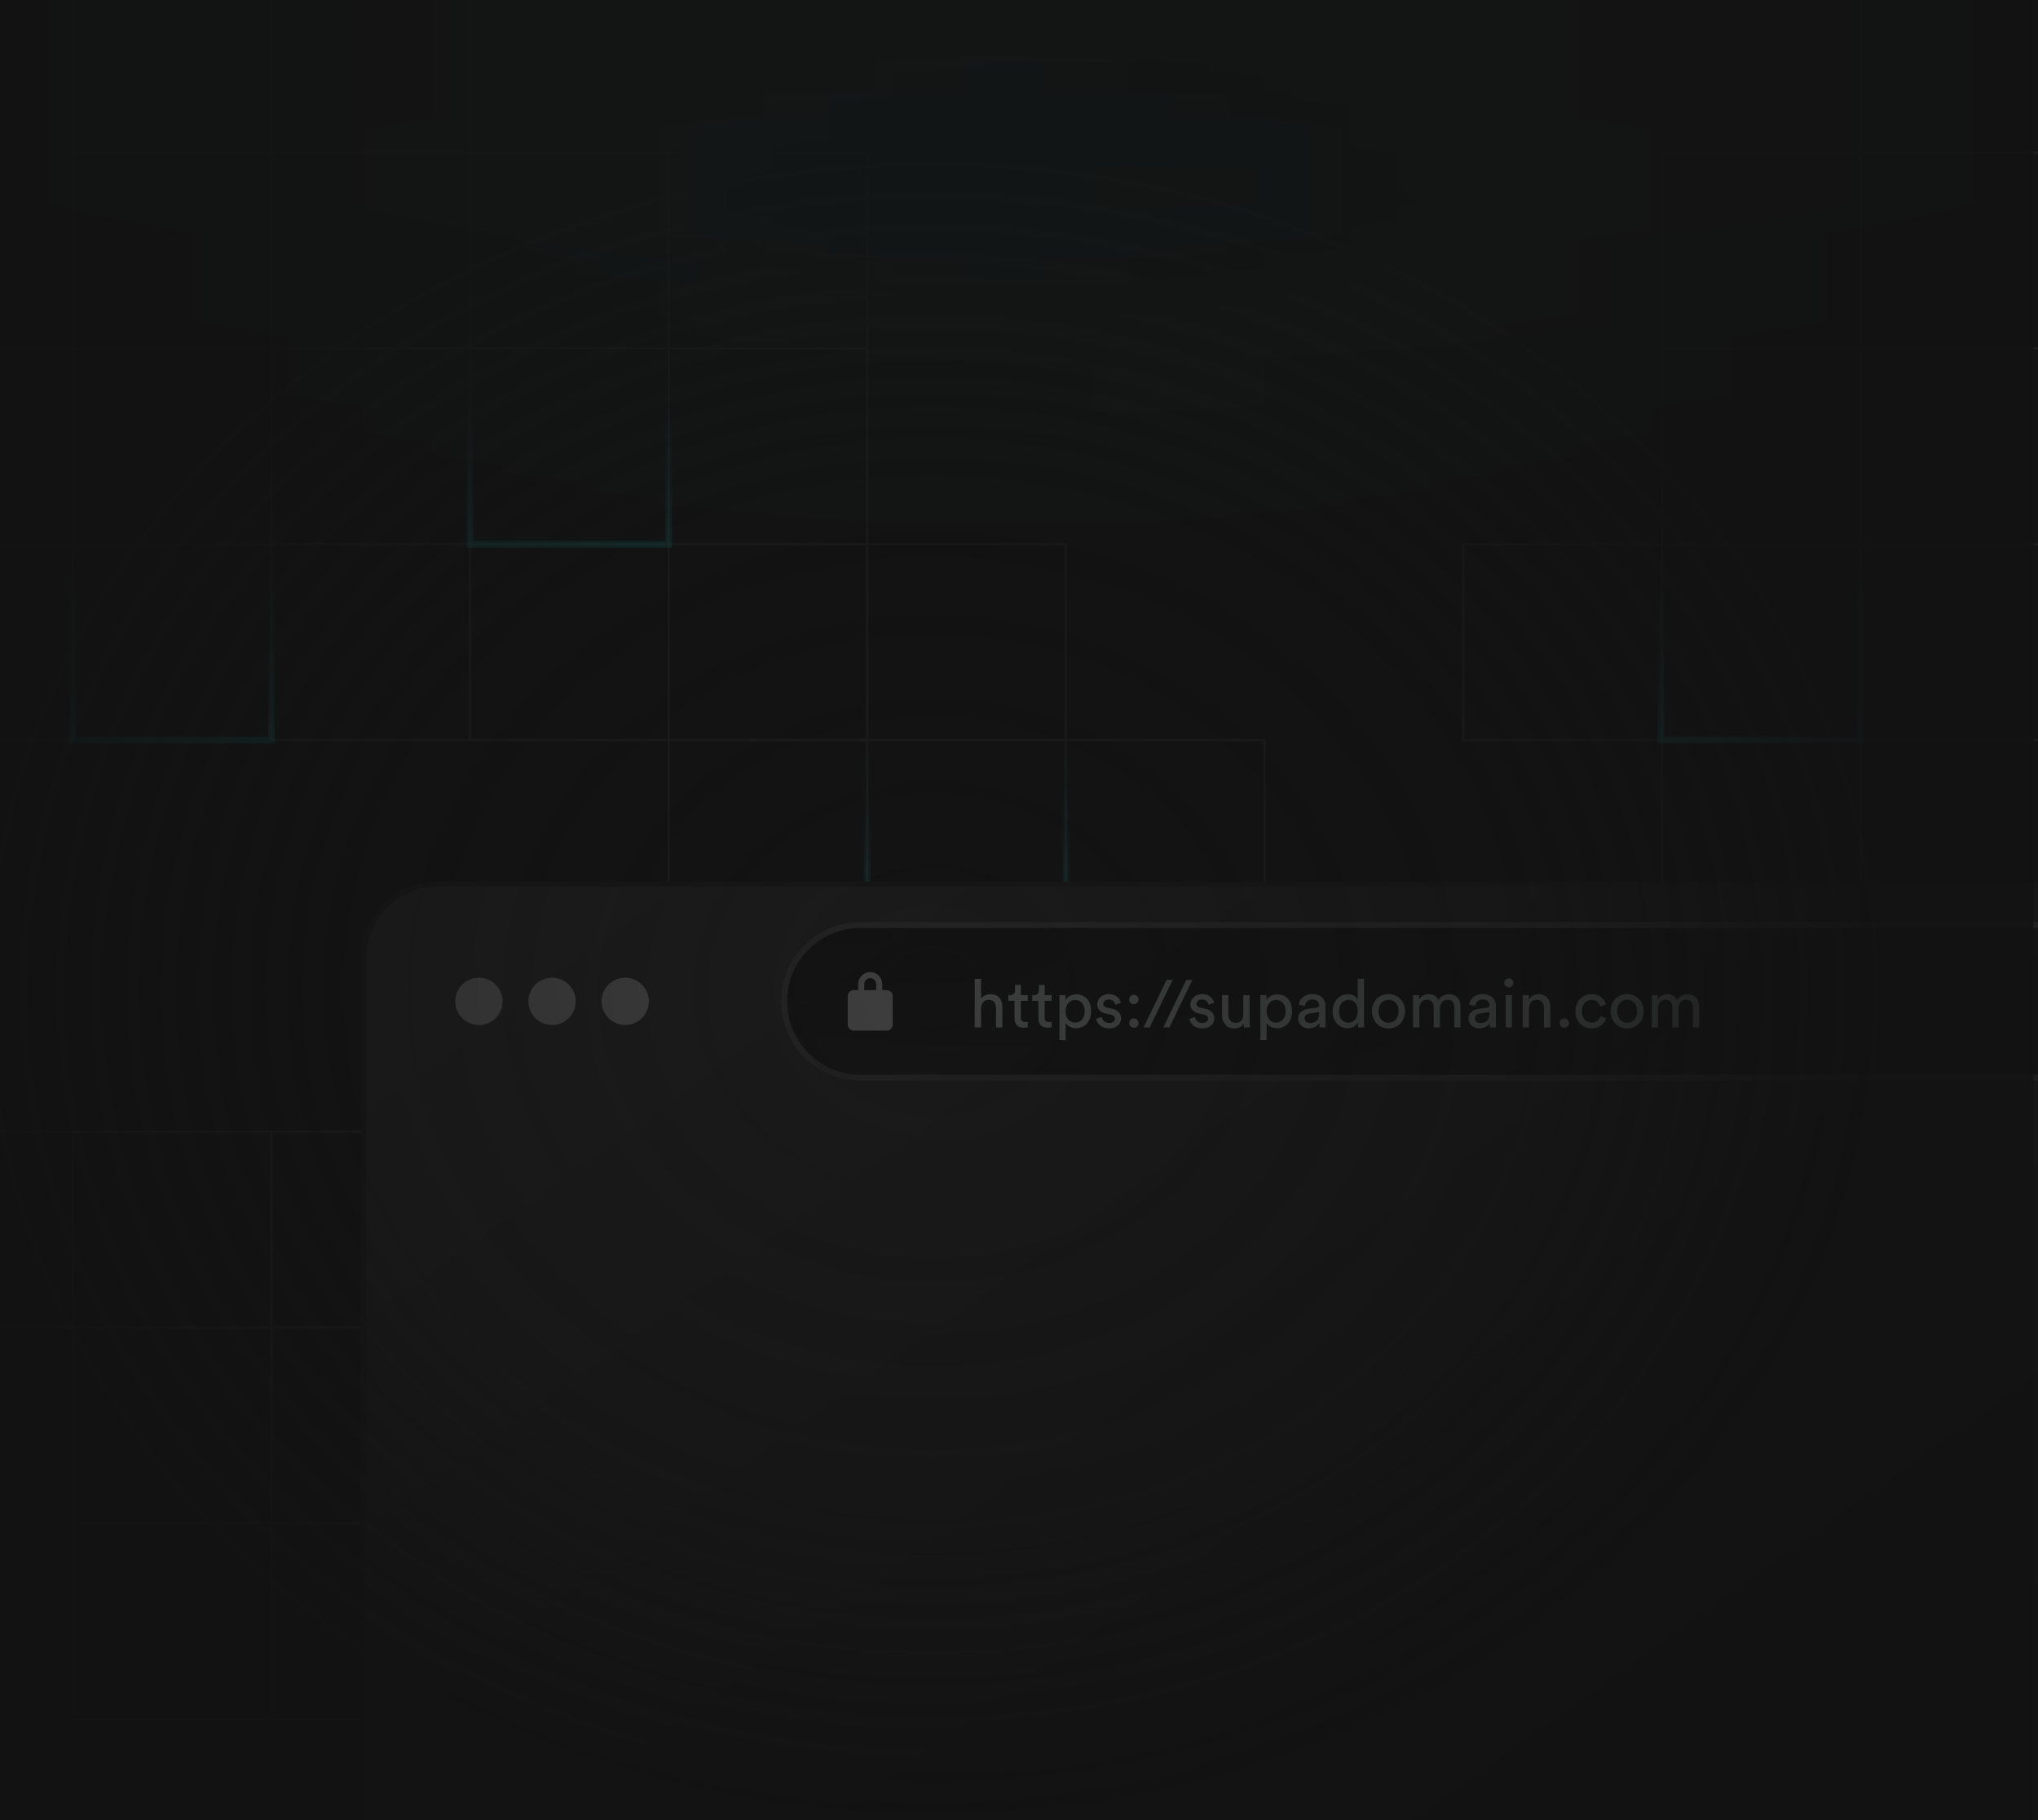
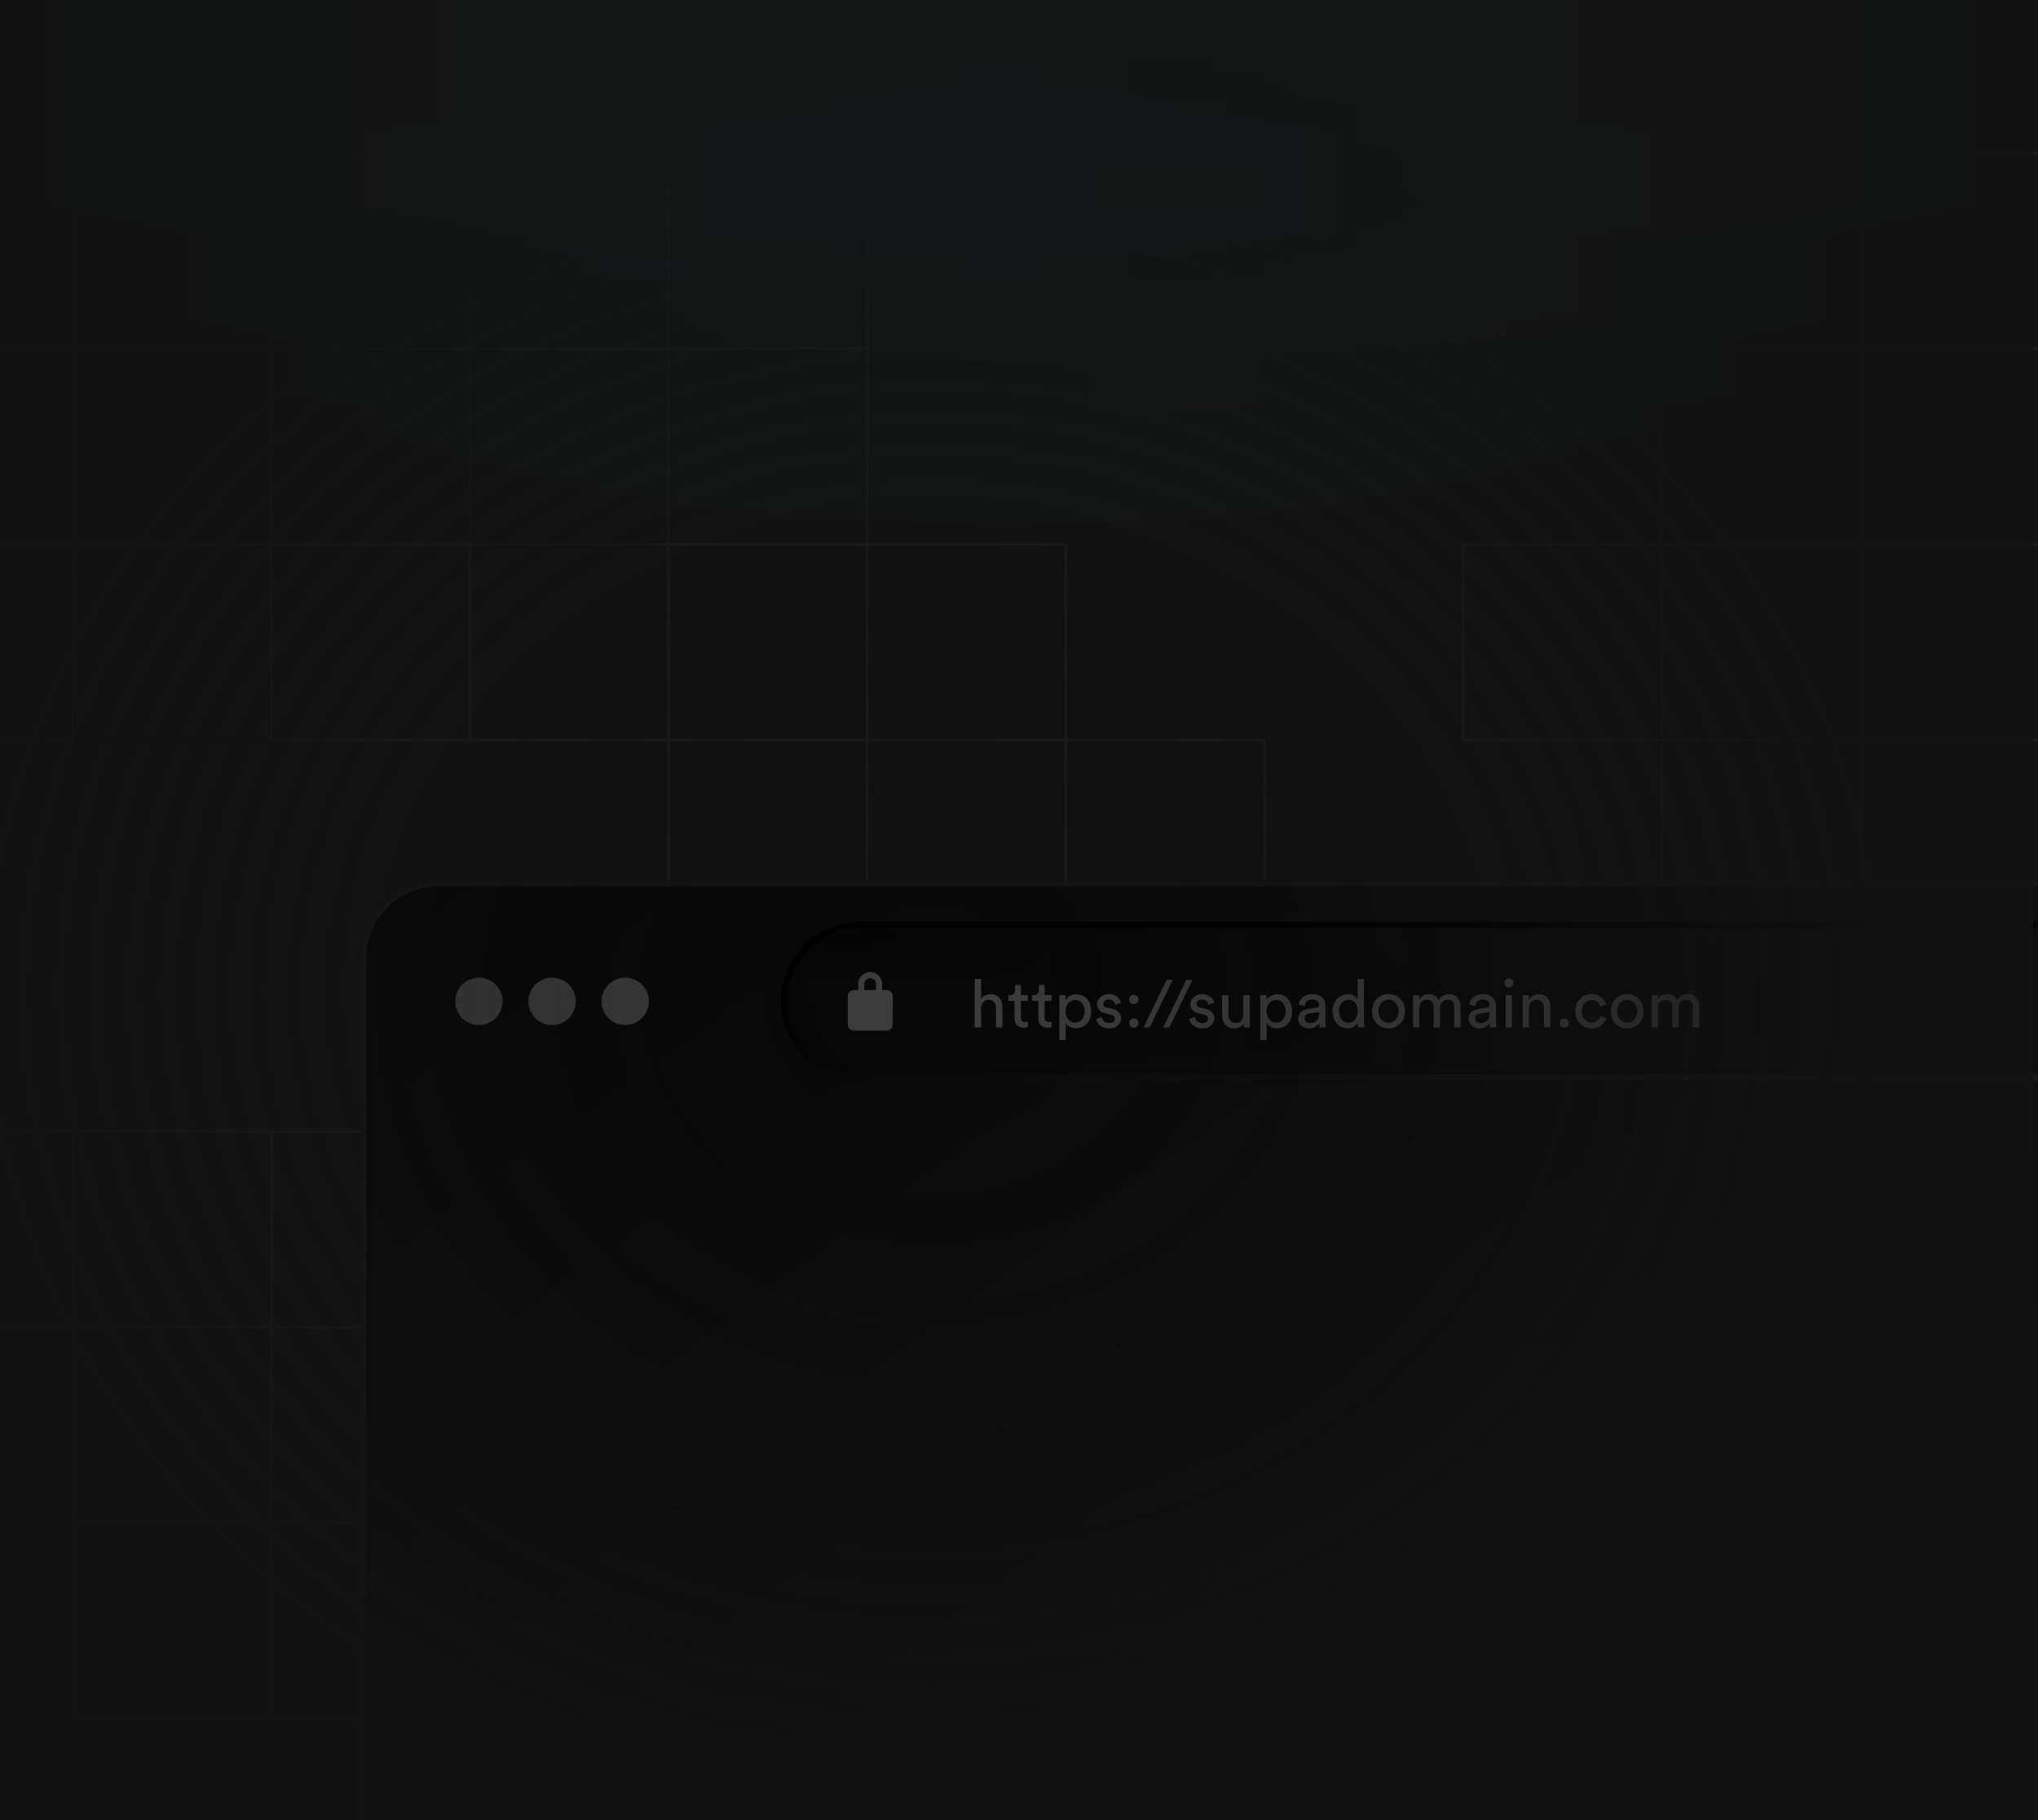
<svg xmlns="http://www.w3.org/2000/svg" width="448" height="400" viewBox="0 0 448 400" fill="none">
  <rect x="-13.973" y="-17.938" width="476.973" height="430.908" fill="#131313" />
  <rect x="321.629" y="421.027" width="43.66" height="43.051" transform="rotate(180 321.629 421.027)" stroke="#1C1C1C" stroke-width="0.5" />
  <rect x="277.973" y="421.027" width="43.66" height="43.051" transform="rotate(180 277.973 421.027)" stroke="#1C1C1C" stroke-width="0.5" />
  <rect x="452.672" y="421.027" width="43.66" height="43.051" transform="rotate(180 452.672 421.027)" stroke="#1C1C1C" stroke-width="0.5" />
  <rect x="234.309" y="421.027" width="43.66" height="43.051" transform="rotate(180 234.309 421.027)" stroke="#1C1C1C" stroke-width="0.5" />
  <rect x="409.008" y="421.027" width="43.66" height="43.051" transform="rotate(180 409.008 421.027)" stroke="#1C1C1C" stroke-width="0.5" />
  <rect x="190.66" y="421.027" width="43.66" height="43.051" transform="rotate(180 190.66 421.027)" stroke="#1C1C1C" stroke-width="0.5" />
  <rect x="365.34" y="421.027" width="43.66" height="43.051" transform="rotate(180 365.34 421.027)" stroke="#1C1C1C" stroke-width="0.5" />
  <rect x="321.629" y="377.975" width="43.66" height="43.051" transform="rotate(180 321.629 377.975)" stroke="#1C1C1C" stroke-width="0.5" />
  <rect x="103.34" y="377.975" width="43.66" height="43.051" transform="rotate(180 103.34 377.975)" stroke="#1C1C1C" stroke-width="0.5" />
  <rect x="321.629" y="334.926" width="43.66" height="43.051" transform="rotate(180 321.629 334.926)" stroke="#1C1C1C" stroke-width="0.5" />
  <rect x="103.34" y="334.926" width="43.66" height="43.051" transform="rotate(180 103.34 334.926)" stroke="#1C1C1C" stroke-width="0.5" />
  <rect x="277.973" y="377.975" width="43.66" height="43.051" transform="rotate(180 277.973 377.975)" stroke="#1C1C1C" stroke-width="0.5" />
  <rect x="59.676" y="377.975" width="43.66" height="43.051" transform="rotate(180 59.6758 377.975)" stroke="#1C1C1C" stroke-width="0.5" />
  <rect x="277.973" y="334.926" width="43.66" height="43.051" transform="rotate(180 277.973 334.926)" stroke="#1C1C1C" stroke-width="0.5" />
  <rect x="59.676" y="334.926" width="43.66" height="43.051" transform="rotate(180 59.6758 334.926)" stroke="#1C1C1C" stroke-width="0.5" />
  <rect x="452.672" y="377.975" width="43.66" height="43.051" transform="rotate(180 452.672 377.975)" stroke="#1C1C1C" stroke-width="0.5" />
  <rect x="234.309" y="377.975" width="43.66" height="43.051" transform="rotate(180 234.309 377.975)" stroke="#1C1C1C" stroke-width="0.5" />
  <rect x="452.672" y="334.926" width="43.66" height="43.051" transform="rotate(180 452.672 334.926)" stroke="#1C1C1C" stroke-width="0.5" />
  <rect x="234.309" y="334.926" width="43.66" height="43.051" transform="rotate(180 234.309 334.926)" stroke="#1C1C1C" stroke-width="0.5" />
  <rect x="409.008" y="377.975" width="43.66" height="43.051" transform="rotate(180 409.008 377.975)" stroke="#1C1C1C" stroke-width="0.5" />
  <rect x="409.008" y="334.926" width="43.66" height="43.051" transform="rotate(180 409.008 334.926)" stroke="#1C1C1C" stroke-width="0.5" />
  <rect x="190.66" y="334.926" width="43.66" height="43.051" transform="rotate(180 190.66 334.926)" stroke="#1C1C1C" stroke-width="0.5" />
  <rect x="365.34" y="377.975" width="43.66" height="43.051" transform="rotate(180 365.34 377.975)" stroke="#1C1C1C" stroke-width="0.5" />
  <rect x="146.988" y="377.975" width="43.66" height="43.051" transform="rotate(180 146.988 377.975)" stroke="#1C1C1C" stroke-width="0.5" />
  <rect x="365.34" y="334.926" width="43.66" height="43.051" transform="rotate(180 365.34 334.926)" stroke="#1C1C1C" stroke-width="0.5" />
  <rect x="146.988" y="334.926" width="43.66" height="43.051" transform="rotate(180 146.988 334.926)" stroke="#1C1C1C" stroke-width="0.5" />
  <rect x="321.629" y="291.873" width="43.66" height="43.051" transform="rotate(180 321.629 291.873)" stroke="#1C1C1C" stroke-width="0.5" />
  <rect x="103.34" y="291.873" width="43.66" height="43.051" transform="rotate(180 103.34 291.873)" stroke="#1C1C1C" stroke-width="0.5" />
  <rect x="321.629" y="248.82" width="43.66" height="43.051" transform="rotate(180 321.629 248.82)" stroke="#1C1C1C" stroke-width="0.5" />
  <rect x="277.973" y="291.873" width="43.66" height="43.051" transform="rotate(180 277.973 291.873)" stroke="#1C1C1C" stroke-width="0.5" />
  <rect x="59.676" y="291.873" width="43.66" height="43.051" transform="rotate(180 59.6758 291.873)" stroke="#1C1C1C" stroke-width="0.5" />
  <rect x="277.973" y="248.82" width="43.66" height="43.051" transform="rotate(180 277.973 248.82)" stroke="#1C1C1C" stroke-width="0.5" />
  <rect x="452.672" y="291.873" width="43.66" height="43.051" transform="rotate(180 452.672 291.873)" stroke="#1C1C1C" stroke-width="0.5" />
  <rect x="234.309" y="291.873" width="43.66" height="43.051" transform="rotate(180 234.309 291.873)" stroke="#1C1C1C" stroke-width="0.5" />
  <rect x="16.02" y="291.873" width="43.66" height="43.051" transform="rotate(180 16.0195 291.873)" stroke="#1C1C1C" stroke-width="0.5" />
  <rect x="452.672" y="248.82" width="43.66" height="43.051" transform="rotate(180 452.672 248.82)" stroke="#1C1C1C" stroke-width="0.5" />
  <rect x="234.309" y="248.82" width="43.66" height="43.051" transform="rotate(180 234.309 248.82)" stroke="#1C1C1C" stroke-width="0.5" />
  <rect x="409.008" y="291.873" width="43.66" height="43.051" transform="rotate(180 409.008 291.873)" stroke="#1C1C1C" stroke-width="0.5" />
  <rect x="190.652" y="291.873" width="43.66" height="43.051" transform="rotate(180 190.652 291.873)" stroke="#1C1C1C" stroke-width="0.5" />
  <rect x="409.004" y="248.82" width="43.66" height="43.051" transform="rotate(180 409.004 248.82)" stroke="#1C1C1C" stroke-width="0.5" />
  <rect x="190.652" y="248.82" width="43.66" height="43.051" transform="rotate(180 190.652 248.82)" stroke="#1C1C1C" stroke-width="0.5" />
  <rect x="365.34" y="291.873" width="43.66" height="43.051" transform="rotate(180 365.34 291.873)" stroke="#1C1C1C" stroke-width="0.5" />
  <rect x="146.988" y="291.873" width="43.66" height="43.051" transform="rotate(180 146.988 291.873)" stroke="#1C1C1C" stroke-width="0.5" />
  <rect x="365.34" y="248.82" width="43.66" height="43.051" transform="rotate(180 365.34 248.82)" stroke="#1C1C1C" stroke-width="0.5" />
  <rect x="103.34" y="162.721" width="43.66" height="43.051" transform="rotate(180 103.34 162.721)" stroke="#1C1C1C" stroke-width="0.5" />
  <rect x="277.973" y="205.77" width="43.66" height="43.051" transform="rotate(180 277.973 205.77)" stroke="#1C1C1C" stroke-width="0.5" />
  <rect x="452.672" y="205.77" width="43.66" height="43.051" transform="rotate(180 452.672 205.77)" stroke="#1C1C1C" stroke-width="0.5" />
  <rect x="234.309" y="162.721" width="43.66" height="43.051" transform="rotate(180 234.309 162.721)" stroke="#1C1C1C" stroke-width="0.5" />
  <rect x="16.02" y="162.721" width="43.66" height="43.051" transform="rotate(180 16.0195 162.721)" stroke="#1C1C1C" stroke-width="0.5" />
  <rect x="409.004" y="205.77" width="43.66" height="43.051" transform="rotate(180 409.004 205.77)" stroke="#1C1C1C" stroke-width="0.5" />
  <rect x="190.652" y="205.77" width="43.66" height="43.051" transform="rotate(180 190.652 205.77)" stroke="#1C1C1C" stroke-width="0.5" />
  <rect x="409" y="162.721" width="43.66" height="43.051" transform="rotate(180 409 162.721)" stroke="#1C1C1C" stroke-width="0.5" />
  <rect x="190.652" y="162.721" width="43.66" height="43.051" transform="rotate(180 190.652 162.721)" stroke="#1C1C1C" stroke-width="0.5" />
  <rect x="365.34" y="162.721" width="43.66" height="43.051" transform="rotate(180 365.34 162.721)" stroke="#1C1C1C" stroke-width="0.5" />
  <rect x="146.988" y="162.721" width="43.66" height="43.051" transform="rotate(180 146.988 162.721)" stroke="#1C1C1C" stroke-width="0.5" />
  <rect x="103.34" y="119.668" width="43.66" height="43.051" transform="rotate(180 103.34 119.668)" stroke="#1C1C1C" stroke-width="0.5" />
  <rect x="103.34" y="76.617" width="43.66" height="43.051" transform="rotate(180 103.34 76.6172)" stroke="#1C1C1C" stroke-width="0.5" />
  <rect x="59.676" y="119.668" width="43.66" height="43.051" transform="rotate(180 59.6758 119.668)" stroke="#1C1C1C" stroke-width="0.5" />
  <rect x="59.676" y="76.617" width="43.66" height="43.051" transform="rotate(180 59.6758 76.6172)" stroke="#1C1C1C" stroke-width="0.5" />
  <rect x="452.672" y="119.668" width="43.66" height="43.051" transform="rotate(180 452.672 119.668)" stroke="#1C1C1C" stroke-width="0.5" />
  <rect x="16.02" y="119.668" width="43.66" height="43.051" transform="rotate(180 16.0195 119.668)" stroke="#1C1C1C" stroke-width="0.5" />
  <rect x="452.672" y="76.617" width="43.66" height="43.051" transform="rotate(180 452.672 76.6172)" stroke="#1C1C1C" stroke-width="0.5" />
  <rect x="409" y="119.668" width="43.66" height="43.051" transform="rotate(180 409 119.668)" stroke="#1C1C1C" stroke-width="0.5" />
  <rect x="190.652" y="119.668" width="43.66" height="43.051" transform="rotate(180 190.652 119.668)" stroke="#1C1C1C" stroke-width="0.5" />
  <rect x="409" y="76.617" width="43.66" height="43.051" transform="rotate(180 409 76.6172)" stroke="#1C1C1C" stroke-width="0.5" />
  <rect x="190.652" y="76.617" width="43.66" height="43.051" transform="rotate(180 190.652 76.6172)" stroke="#1C1C1C" stroke-width="0.5" />
  <rect x="146.988" y="76.617" width="43.66" height="43.051" transform="rotate(180 146.988 76.6172)" stroke="#1C1C1C" stroke-width="0.5" />
  <rect x="103.34" y="33.565" width="43.66" height="43.051" transform="rotate(180 103.34 33.5645)" stroke="#1C1C1C" stroke-width="0.5" />
  <rect x="59.676" y="33.565" width="43.66" height="43.051" transform="rotate(180 59.6758 33.5645)" stroke="#1C1C1C" stroke-width="0.5" />
  <rect x="452.672" y="33.565" width="43.66" height="43.051" transform="rotate(180 452.672 33.5645)" stroke="#1C1C1C" stroke-width="0.5" />
  <rect x="190.66" y="377.975" width="43.66" height="43.051" transform="rotate(180 190.66 377.975)" stroke="url(#paint0_linear_1116_119782)" stroke-width="1.5" />
  <rect x="146.988" y="248.82" width="43.66" height="43.051" transform="rotate(180 146.988 248.82)" stroke="url(#paint1_linear_1116_119782)" stroke-width="1.5" />
  <rect x="59.676" y="162.721" width="43.66" height="43.051" transform="rotate(180 59.6758 162.721)" stroke="url(#paint2_linear_1116_119782)" stroke-width="1.5" />
  <rect x="234.309" y="205.77" width="43.66" height="43.051" transform="rotate(180 234.309 205.77)" stroke="url(#paint3_linear_1116_119782)" stroke-width="1.5" />
  <rect x="146.988" y="119.668" width="43.66" height="43.051" transform="rotate(180 146.988 119.668)" stroke="url(#paint4_linear_1116_119782)" stroke-width="1.5" />
  <rect x="408.82" y="162.668" width="43.66" height="43.051" transform="rotate(180 408.82 162.668)" stroke="url(#paint5_linear_1116_119782)" stroke-width="1.5" />
  <g filter="url(#filter0_b_1116_119782)">
    <rect x="79.445" y="193.867" width="780.105" height="261.435" rx="16.851" fill="url(#paint6_linear_1116_119782)" />
    <rect x="79.972" y="194.394" width="779.052" height="260.382" rx="16.325" stroke="#161616" stroke-width="1.053" />
  </g>
  <g filter="url(#filter1_b_1116_119782)">
    <rect x="171.684" y="202.689" width="637.15" height="34.938" rx="17.469" fill="url(#paint7_radial_1116_119782)" />
    <path fill-rule="evenodd" clip-rule="evenodd" d="M189.993 217.697H192.592V216.361C192.592 215.643 192.01 215.061 191.293 215.061C190.575 215.061 189.993 215.643 189.993 216.361V217.697ZM188.66 217.697H187.681C186.944 217.697 186.348 218.293 186.348 219.03V225.257C186.348 225.993 186.944 226.59 187.681 226.59H194.903C195.639 226.59 196.236 225.993 196.236 225.257V219.03C196.236 218.293 195.639 217.697 194.903 217.697H193.925V216.361C193.925 214.907 192.747 213.729 191.293 213.729C189.839 213.729 188.66 214.907 188.66 216.361V217.697Z" fill="#3E3E3E" />
    <path d="M215.652 221.71C215.681 220.663 216.241 219.837 217.303 219.837C218.542 219.837 218.954 220.634 218.954 221.622V225.883H220.34V221.386C220.34 219.808 219.5 218.584 217.804 218.584C216.993 218.584 216.168 218.864 215.652 219.616V215.207H214.266V225.883H215.652V221.71ZM224.403 216.549H223.135V217.699C223.135 218.319 222.811 218.79 222.044 218.79H221.66V220.044H223.017V223.936C223.017 225.219 223.784 225.957 224.993 225.957C225.465 225.957 225.819 225.868 225.937 225.824V224.644C225.819 224.674 225.568 224.703 225.391 224.703C224.668 224.703 224.403 224.379 224.403 223.73V220.044H225.937V218.79H224.403V216.549ZM229.644 216.549H228.376V217.699C228.376 218.319 228.052 218.79 227.285 218.79H226.902V220.044H228.258V223.936C228.258 225.219 229.025 225.957 230.234 225.957C230.706 225.957 231.06 225.868 231.178 225.824V224.644C231.06 224.674 230.809 224.703 230.632 224.703C229.91 224.703 229.644 224.379 229.644 223.73V220.044H231.178V218.79H229.644V216.549ZM234.255 228.684V224.924C234.639 225.558 235.464 226.074 236.555 226.074C238.634 226.074 239.858 224.438 239.858 222.329C239.858 220.265 238.723 218.628 236.6 218.628C235.45 218.628 234.609 219.189 234.226 219.896V218.79H232.884V228.684H234.255ZM238.443 222.329C238.443 223.789 237.632 224.836 236.349 224.836C235.081 224.836 234.24 223.789 234.24 222.329C234.24 220.914 235.081 219.852 236.349 219.852C237.647 219.852 238.443 220.914 238.443 222.329ZM240.961 224.04C241.079 224.851 241.905 226.104 243.851 226.104C245.606 226.104 246.446 224.91 246.446 223.907C246.446 222.86 245.768 222.079 244.485 221.798L243.335 221.548C242.789 221.43 242.524 221.12 242.524 220.693C242.524 220.206 242.996 219.749 243.703 219.749C244.824 219.749 245.119 220.56 245.178 220.929L246.402 220.471C246.254 219.837 245.65 218.569 243.703 218.569C242.317 218.569 241.182 219.601 241.182 220.811C241.182 221.813 241.846 222.565 242.951 222.801L244.161 223.067C244.75 223.199 245.075 223.538 245.075 223.981C245.075 224.482 244.647 224.924 243.866 224.924C242.863 224.924 242.303 224.335 242.214 223.597L240.961 224.04ZM248.232 224.939C248.232 225.514 248.675 225.957 249.25 225.957C249.825 225.957 250.282 225.514 250.282 224.939C250.282 224.364 249.825 223.907 249.25 223.907C248.675 223.907 248.232 224.364 248.232 224.939ZM248.218 219.749C248.218 220.324 248.66 220.766 249.235 220.766C249.81 220.766 250.267 220.324 250.267 219.749C250.267 219.174 249.81 218.717 249.235 218.717C248.66 218.717 248.218 219.174 248.218 219.749ZM257.788 215.429H256.446L251.388 225.883H252.73L257.788 215.429ZM262.122 215.429H260.78L255.723 225.883H257.064L262.122 215.429ZM261.451 224.04C261.569 224.851 262.395 226.104 264.341 226.104C266.096 226.104 266.936 224.91 266.936 223.907C266.936 222.86 266.258 222.079 264.975 221.798L263.825 221.548C263.28 221.43 263.014 221.12 263.014 220.693C263.014 220.206 263.486 219.749 264.194 219.749C265.314 219.749 265.609 220.56 265.668 220.929L266.892 220.471C266.745 219.837 266.14 218.569 264.194 218.569C262.808 218.569 261.672 219.601 261.672 220.811C261.672 221.813 262.336 222.565 263.442 222.801L264.651 223.067C265.241 223.199 265.565 223.538 265.565 223.981C265.565 224.482 265.137 224.924 264.356 224.924C263.353 224.924 262.793 224.335 262.705 223.597L261.451 224.04ZM273.384 225.028C273.384 225.323 273.413 225.721 273.443 225.883H274.77C274.74 225.632 274.696 225.131 274.696 224.571V218.79H273.31V223.067C273.31 224.143 272.75 224.88 271.629 224.88C270.464 224.88 270.022 224.025 270.022 223.052V218.79H268.636V223.258C268.636 224.865 269.639 226.104 271.29 226.104C272.116 226.104 273 225.765 273.384 225.028ZM278.433 228.684V224.924C278.816 225.558 279.642 226.074 280.733 226.074C282.812 226.074 284.036 224.438 284.036 222.329C284.036 220.265 282.9 218.628 280.777 218.628C279.627 218.628 278.786 219.189 278.403 219.896V218.79H277.061V228.684H278.433ZM282.62 222.329C282.62 223.789 281.809 224.836 280.526 224.836C279.258 224.836 278.418 223.789 278.418 222.329C278.418 220.914 279.258 219.852 280.526 219.852C281.824 219.852 282.62 220.914 282.62 222.329ZM285.359 223.981C285.359 225.101 286.288 226.104 287.733 226.104C289.001 226.104 289.709 225.426 290.019 224.924C290.019 225.44 290.063 225.706 290.092 225.883H291.449C291.42 225.706 291.361 225.337 291.361 224.718V221.164C291.361 219.778 290.535 218.569 288.412 218.569C286.878 218.569 285.654 219.513 285.507 220.87L286.834 221.179C286.922 220.353 287.468 219.749 288.441 219.749C289.517 219.749 289.975 220.324 289.975 221.017C289.975 221.268 289.857 221.489 289.429 221.548L287.512 221.828C286.288 222.005 285.359 222.713 285.359 223.981ZM287.925 224.939C287.217 224.939 286.775 224.438 286.775 223.907C286.775 223.273 287.217 222.934 287.807 222.845L289.975 222.521V222.845C289.975 224.394 289.06 224.939 287.925 224.939ZM294.345 222.315C294.345 220.855 295.171 219.823 296.439 219.823C297.707 219.823 298.474 220.825 298.474 222.285C298.474 223.745 297.693 224.851 296.425 224.851C295.097 224.851 294.345 223.774 294.345 222.315ZM298.489 224.924C298.489 225.352 298.533 225.721 298.563 225.883H299.904C299.89 225.765 299.831 225.249 299.831 224.571V215.207H298.459V219.793C298.223 219.218 297.545 218.599 296.292 218.599C294.287 218.599 292.93 220.309 292.93 222.315C292.93 224.423 294.213 226.074 296.292 226.074C297.398 226.074 298.15 225.485 298.489 224.806V224.924ZM305.226 224.865C304.046 224.865 303.014 223.981 303.014 222.329C303.014 220.693 304.046 219.808 305.226 219.808C306.405 219.808 307.437 220.693 307.437 222.329C307.437 223.981 306.405 224.865 305.226 224.865ZM305.226 218.569C303.102 218.569 301.598 220.177 301.598 222.329C301.598 224.497 303.102 226.104 305.226 226.104C307.349 226.104 308.853 224.497 308.853 222.329C308.853 220.177 307.349 218.569 305.226 218.569ZM311.998 225.883V221.607C311.998 220.545 312.661 219.808 313.649 219.808C314.711 219.808 315.153 220.516 315.153 221.43V225.883H316.539V221.592C316.539 220.575 317.203 219.808 318.176 219.808C319.223 219.808 319.68 220.501 319.68 221.43V225.883H321.051V221.282C321.051 219.425 319.842 218.584 318.603 218.584C317.704 218.584 316.79 218.908 316.229 219.926C315.846 219.012 314.991 218.584 314.106 218.584C313.28 218.584 312.396 218.953 311.953 219.734V218.79H310.626V225.883H311.998ZM322.827 223.981C322.827 225.101 323.755 226.104 325.201 226.104C326.469 226.104 327.176 225.426 327.486 224.924C327.486 225.44 327.53 225.706 327.56 225.883H328.916C328.887 225.706 328.828 225.337 328.828 224.718V221.164C328.828 219.778 328.002 218.569 325.879 218.569C324.345 218.569 323.121 219.513 322.974 220.87L324.301 221.179C324.39 220.353 324.935 219.749 325.908 219.749C326.985 219.749 327.442 220.324 327.442 221.017C327.442 221.268 327.324 221.489 326.896 221.548L324.979 221.828C323.755 222.005 322.827 222.713 322.827 223.981ZM325.392 224.939C324.684 224.939 324.242 224.438 324.242 223.907C324.242 223.273 324.684 222.934 325.274 222.845L327.442 222.521V222.845C327.442 224.394 326.528 224.939 325.392 224.939ZM332.358 225.883V218.79H330.987V225.883H332.358ZM330.677 216.107C330.677 216.652 331.12 217.095 331.665 217.095C332.226 217.095 332.668 216.652 332.668 216.107C332.668 215.547 332.226 215.104 331.665 215.104C331.12 215.104 330.677 215.547 330.677 216.107ZM336.102 221.784C336.102 220.707 336.663 219.837 337.754 219.837C338.992 219.837 339.405 220.634 339.405 221.622V225.883H340.791V221.386C340.791 219.808 339.951 218.584 338.255 218.584C337.43 218.584 336.589 218.923 336.073 219.808V218.79H334.716V225.883H336.102V221.784ZM342.849 224.939C342.849 225.514 343.291 225.957 343.866 225.957C344.441 225.957 344.898 225.514 344.898 224.939C344.898 224.364 344.441 223.907 343.866 223.907C343.291 223.907 342.849 224.364 342.849 224.939ZM349.877 219.852C351.086 219.852 351.602 220.663 351.779 221.356L353.032 220.825C352.737 219.749 351.764 218.569 349.877 218.569C347.857 218.569 346.309 220.118 346.309 222.329C346.309 224.482 347.827 226.104 349.892 226.104C351.735 226.104 352.752 224.91 353.091 223.892L351.867 223.361C351.705 223.922 351.219 224.821 349.892 224.821C348.741 224.821 347.724 223.951 347.724 222.329C347.724 220.678 348.756 219.852 349.877 219.852ZM357.683 224.865C356.503 224.865 355.471 223.981 355.471 222.329C355.471 220.693 356.503 219.808 357.683 219.808C358.862 219.808 359.894 220.693 359.894 222.329C359.894 223.981 358.862 224.865 357.683 224.865ZM357.683 218.569C355.559 218.569 354.055 220.177 354.055 222.329C354.055 224.497 355.559 226.104 357.683 226.104C359.806 226.104 361.31 224.497 361.31 222.329C361.31 220.177 359.806 218.569 357.683 218.569ZM364.455 225.883V221.607C364.455 220.545 365.118 219.808 366.106 219.808C367.168 219.808 367.61 220.516 367.61 221.43V225.883H368.996V221.592C368.996 220.575 369.659 219.808 370.633 219.808C371.68 219.808 372.137 220.501 372.137 221.43V225.883H373.508V221.282C373.508 219.425 372.299 218.584 371.06 218.584C370.161 218.584 369.247 218.908 368.686 219.926C368.303 219.012 367.448 218.584 366.563 218.584C365.737 218.584 364.853 218.953 364.41 219.734V218.79H363.083V225.883H364.455Z" fill="#3C3E3E" />
    <rect x="172.35" y="203.356" width="635.817" height="33.605" rx="16.802" stroke="url(#paint8_linear_1116_119782)" stroke-width="1.333" />
  </g>
  <circle cx="105.275" cy="220.163" r="5.204" fill="#3E3E3E" />
  <circle cx="121.353" cy="220.163" r="5.204" fill="#3E3E3E" />
  <circle cx="137.431" cy="220.163" r="5.204" fill="#3E3E3E" />
  <rect x="-0.055" y="-1.098" width="447.055" height="402.196" fill="url(#paint9_radial_1116_119782)" />
  <g filter="url(#filter2_f_1116_119782)">
    <ellipse cx="223.301" cy="-137.902" rx="349" ry="159" fill="url(#paint10_linear_1116_119782)" />
  </g>
  <defs>
    <filter id="filter0_b_1116_119782" x="23.461" y="137.883" width="892.073" height="373.403" filterUnits="userSpaceOnUse" color-interpolation-filters="sRGB">
      <feFlood flood-opacity="0" result="BackgroundImageFix" />
      <feGaussianBlur in="BackgroundImageFix" stdDeviation="27.992" />
      <feComposite in2="SourceAlpha" operator="in" result="effect1_backgroundBlur_1116_119782" />
      <feBlend mode="normal" in="SourceGraphic" in2="effect1_backgroundBlur_1116_119782" result="shape" />
    </filter>
    <filter id="filter1_b_1116_119782" x="115.7" y="146.706" width="749.116" height="146.905" filterUnits="userSpaceOnUse" color-interpolation-filters="sRGB">
      <feFlood flood-opacity="0" result="BackgroundImageFix" />
      <feGaussianBlur in="BackgroundImageFix" stdDeviation="27.992" />
      <feComposite in2="SourceAlpha" operator="in" result="effect1_backgroundBlur_1116_119782" />
      <feBlend mode="normal" in="SourceGraphic" in2="effect1_backgroundBlur_1116_119782" result="shape" />
    </filter>
    <filter id="filter2_f_1116_119782" x="-260.576" y="-431.779" width="967.754" height="587.754" filterUnits="userSpaceOnUse" color-interpolation-filters="sRGB">
      <feFlood flood-opacity="0" result="BackgroundImageFix" />
      <feBlend mode="normal" in="SourceGraphic" in2="BackgroundImageFix" result="shape" />
      <feGaussianBlur stdDeviation="67.438" result="effect1_foregroundBlur_1116_119782" />
    </filter>
    <linearGradient id="paint0_linear_1116_119782" x1="212.49" y1="377.975" x2="212.49" y2="421.026" gradientUnits="userSpaceOnUse">
-       <stop stop-color="#00DED1" stop-opacity="0.12" />
+       <stop stopColor="#00DED1" stop-opacity="0.12" />
      <stop offset="1" stop-color="#14292C" stop-opacity="0" />
    </linearGradient>
    <linearGradient id="paint1_linear_1116_119782" x1="168.819" y1="248.82" x2="168.819" y2="291.872" gradientUnits="userSpaceOnUse">
-       <stop stop-color="#00DED1" stop-opacity="0.12" />
+       <stop stopColor="#00DED1" stop-opacity="0.12" />
      <stop offset="1" stop-color="#14292C" stop-opacity="0" />
    </linearGradient>
    <linearGradient id="paint2_linear_1116_119782" x1="81.506" y1="162.721" x2="81.506" y2="205.772" gradientUnits="userSpaceOnUse">
-       <stop stop-color="#00DED1" stop-opacity="0.12" />
+       <stop stopColor="#00DED1" stop-opacity="0.12" />
      <stop offset="1" stop-color="#14292C" stop-opacity="0" />
    </linearGradient>
    <linearGradient id="paint3_linear_1116_119782" x1="256.139" y1="205.77" x2="256.139" y2="248.821" gradientUnits="userSpaceOnUse">
-       <stop stop-color="#00DED1" stop-opacity="0.12" />
+       <stop stopColor="#00DED1" stop-opacity="0.12" />
      <stop offset="1" stop-color="#14292C" stop-opacity="0" />
    </linearGradient>
    <linearGradient id="paint4_linear_1116_119782" x1="168.819" y1="119.668" x2="168.819" y2="162.719" gradientUnits="userSpaceOnUse">
-       <stop stop-color="#00DED1" stop-opacity="0.12" />
+       <stop stopColor="#00DED1" stop-opacity="0.12" />
      <stop offset="1" stop-color="#14292C" stop-opacity="0" />
    </linearGradient>
    <linearGradient id="paint5_linear_1116_119782" x1="430.651" y1="162.668" x2="430.651" y2="205.719" gradientUnits="userSpaceOnUse">
-       <stop stop-color="#00DED1" stop-opacity="0.12" />
+       <stop stopColor="#00DED1" stop-opacity="0.12" />
      <stop offset="1" stop-color="#14292C" stop-opacity="0" />
    </linearGradient>
    <linearGradient id="paint6_linear_1116_119782" x1="48.715" y1="15.096" x2="352.247" y2="439.063" gradientUnits="userSpaceOnUse">
-       <stop stop-color="#222121" />
+       <stop stopColor="#222121" />
      <stop offset="1" stop-color="#131313" />
    </linearGradient>
    <radialGradient id="paint7_radial_1116_119782" cx="0" cy="0" r="1" gradientUnits="userSpaceOnUse" gradientTransform="translate(177.415 203.729) rotate(5.77818) scale(663.506 130.479)">
-       <stop stop-color="#040404" stop-opacity="0.4" />
+       <stop stopColor="#040404" stop-opacity="0.4" />
      <stop offset="1" stop-color="#121212" stop-opacity="0" />
    </radialGradient>
    <linearGradient id="paint8_linear_1116_119782" x1="368.751" y1="200.078" x2="374.369" y2="250.532" gradientUnits="userSpaceOnUse">
-       <stop stop-color="#232323" />
+       <stop stopColor="#232323" />
      <stop offset="1" stop-color="#1C1C1C" />
    </linearGradient>
    <radialGradient id="paint9_radial_1116_119782" cx="0" cy="0" r="1" gradientUnits="userSpaceOnUse" gradientTransform="translate(204.958 217.67) rotate(180) scale(209.576 183.089)">
-       <stop stop-color="#121212" stop-opacity="0" />
+       <stop stopColor="#121212" stop-opacity="0" />
      <stop offset="0.63" stop-color="#121212" stop-opacity="0.35" />
      <stop offset="1" stop-color="#121212" stop-opacity="0.88" />
    </radialGradient>
    <linearGradient id="paint10_linear_1116_119782" x1="56.59" y1="-435.228" x2="216.171" y2="100.725" gradientUnits="userSpaceOnUse">
      <stop offset="0.25" stop-color="#39617D" stop-opacity="0.32" />
      <stop offset="0.63" stop-color="#00DED1" stop-opacity="0.12" />
      <stop offset="1" stop-color="#343434" stop-opacity="0.51" />
    </linearGradient>
  </defs>
</svg>
